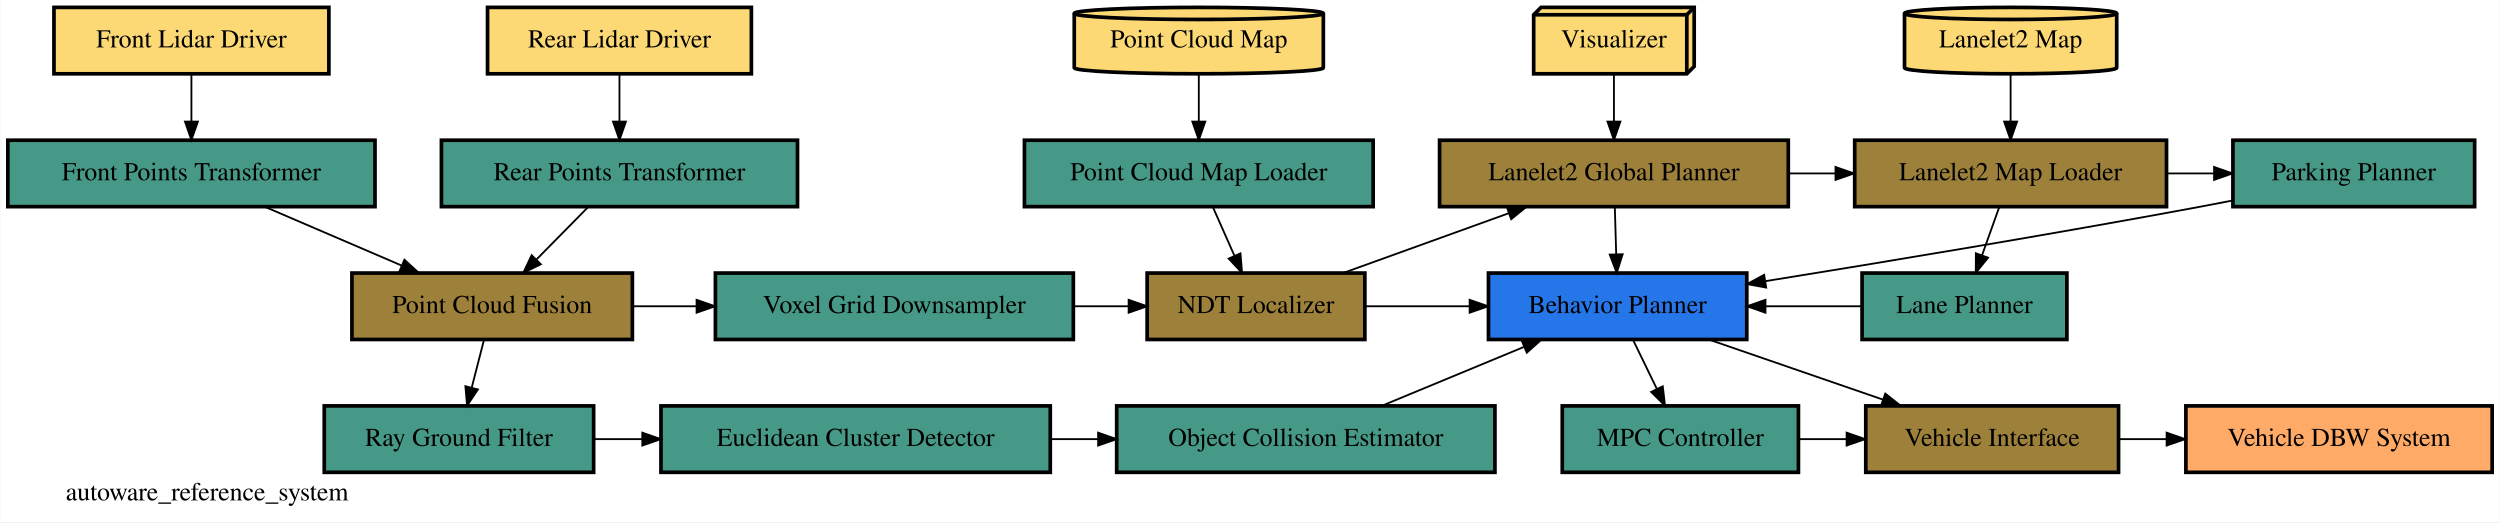
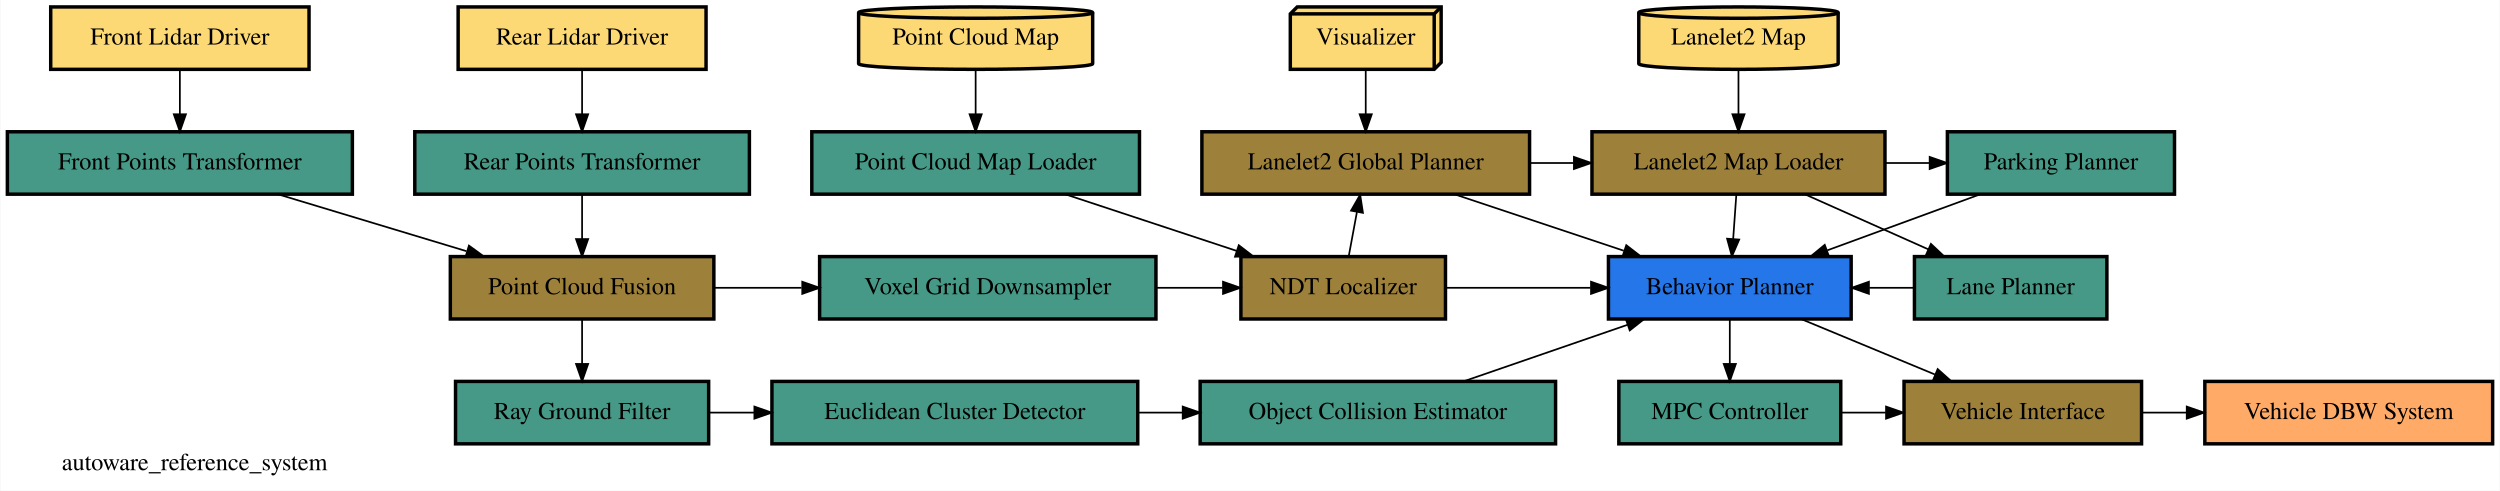
- <svg xmlns="http://www.w3.org/2000/svg" width="1355pt" height="283pt" viewBox="0.00 0.00 1354.50 283.00">
+ <svg xmlns="http://www.w3.org/2000/svg" width="1442pt" height="283pt" viewBox="0.00 0.00 1441.50 283.00">
  <g id="graph0" class="graph" transform="scale(1 1) rotate(0) translate(4 279)">
-     <polygon fill="white" stroke="transparent" points="-4,4 -4,-279 1350.5,-279 1350.5,4 -4,4" />
+     <polygon fill="white" stroke="transparent" points="-4,4 -4,-279 1437.5,-279 1437.5,4 -4,4" />
    <text text-anchor="middle" x="108" y="-7.8" font-family="Times,serif" font-size="14.00">autoware_reference_system</text>
    <g id="node1" class="node">
      <polygon fill="#fcd975" stroke="black" stroke-width="2" points="174,-275 25,-275 25,-239 174,-239 174,-275" />
      <text text-anchor="middle" x="99.5" y="-253.3" font-family="Times,serif" font-size="14.00">Front Lidar Driver</text>
    </g>
    <g id="node6" class="node">
      <polygon fill="#469986" stroke="black" stroke-width="2" points="199,-203 0,-203 0,-167 199,-167 199,-203" />
      <text text-anchor="middle" x="99.5" y="-181.3" font-family="Times,serif" font-size="14.00">Front Points Transformer</text>
    </g>
    <g id="edge1" class="edge">
      <path fill="none" stroke="black" d="M99.5,-238.7C99.5,-230.98 99.5,-221.71 99.5,-213.11" />
      <polygon fill="black" stroke="black" points="103,-213.1 99.5,-203.1 96,-213.1 103,-213.1" />
    </g>
    <g id="node2" class="node">
      <polygon fill="#fcd975" stroke="black" stroke-width="2" points="403,-275 260,-275 260,-239 403,-239 403,-275" />
      <text text-anchor="middle" x="331.5" y="-253.3" font-family="Times,serif" font-size="14.00">Rear Lidar Driver</text>
    </g>
    <g id="node7" class="node">
      <polygon fill="#469986" stroke="black" stroke-width="2" points="428,-203 235,-203 235,-167 428,-167 428,-203" />
      <text text-anchor="middle" x="331.5" y="-181.3" font-family="Times,serif" font-size="14.00">Rear Points Transformer</text>
    </g>
    <g id="edge2" class="edge">
      <path fill="none" stroke="black" d="M331.5,-238.7C331.5,-230.98 331.5,-221.71 331.5,-213.11" />
      <polygon fill="black" stroke="black" points="335,-213.1 331.5,-203.1 328,-213.1 335,-213.1" />
    </g>
    <g id="node3" class="node">
-       <path fill="#fcd975" stroke="black" stroke-width="2" d="M713,-271.73C713,-273.53 682.75,-275 645.5,-275 608.25,-275 578,-273.53 578,-271.73 578,-271.73 578,-242.27 578,-242.27 578,-240.47 608.25,-239 645.5,-239 682.75,-239 713,-240.47 713,-242.27 713,-242.27 713,-271.73 713,-271.73" />
-       <path fill="none" stroke="black" stroke-width="2" d="M713,-271.73C713,-269.92 682.75,-268.45 645.5,-268.45 608.25,-268.45 578,-269.92 578,-271.73" />
-       <text text-anchor="middle" x="645.5" y="-253.3" font-family="Times,serif" font-size="14.00">Point Cloud Map</text>
+       <path fill="#fcd975" stroke="black" stroke-width="2" d="M626,-271.73C626,-273.53 595.75,-275 558.5,-275 521.25,-275 491,-273.53 491,-271.73 491,-271.73 491,-242.27 491,-242.27 491,-240.47 521.25,-239 558.5,-239 595.75,-239 626,-240.47 626,-242.27 626,-242.27 626,-271.73 626,-271.73" />
+       <path fill="none" stroke="black" stroke-width="2" d="M626,-271.73C626,-269.92 595.75,-268.45 558.5,-268.45 521.25,-268.45 491,-269.92 491,-271.73" />
+       <text text-anchor="middle" x="558.5" y="-253.3" font-family="Times,serif" font-size="14.00">Point Cloud Map</text>
    </g>
    <g id="node8" class="node">
-       <polygon fill="#469986" stroke="black" stroke-width="2" points="740,-203 551,-203 551,-167 740,-167 740,-203" />
-       <text text-anchor="middle" x="645.5" y="-181.3" font-family="Times,serif" font-size="14.00">Point Cloud Map Loader</text>
+       <polygon fill="#469986" stroke="black" stroke-width="2" points="653,-203 464,-203 464,-167 653,-167 653,-203" />
+       <text text-anchor="middle" x="558.5" y="-181.3" font-family="Times,serif" font-size="14.00">Point Cloud Map Loader</text>
    </g>
    <g id="edge3" class="edge">
-       <path fill="none" stroke="black" d="M645.5,-238.7C645.5,-230.98 645.5,-221.71 645.5,-213.11" />
-       <polygon fill="black" stroke="black" points="649,-213.1 645.5,-203.1 642,-213.1 649,-213.1" />
+       <path fill="none" stroke="black" d="M558.5,-238.7C558.5,-230.98 558.5,-221.71 558.5,-213.11" />
+       <polygon fill="black" stroke="black" points="562,-213.1 558.5,-203.1 555,-213.1 562,-213.1" />
    </g>
    <g id="node4" class="node">
-       <polygon fill="#fcd975" stroke="black" stroke-width="2" points="914,-275 831,-275 827,-271 827,-239 910,-239 914,-243 914,-275" />
-       <polyline fill="none" stroke="black" stroke-width="2" points="910,-271 827,-271 " />
-       <polyline fill="none" stroke="black" stroke-width="2" points="910,-271 910,-239 " />
-       <polyline fill="none" stroke="black" stroke-width="2" points="910,-271 914,-275 " />
-       <text text-anchor="middle" x="870.5" y="-253.3" font-family="Times,serif" font-size="14.00">Visualizer</text>
+       <polygon fill="#fcd975" stroke="black" stroke-width="2" points="827,-275 744,-275 740,-271 740,-239 823,-239 827,-243 827,-275" />
+       <polyline fill="none" stroke="black" stroke-width="2" points="823,-271 740,-271 " />
+       <polyline fill="none" stroke="black" stroke-width="2" points="823,-271 823,-239 " />
+       <polyline fill="none" stroke="black" stroke-width="2" points="823,-271 827,-275 " />
+       <text text-anchor="middle" x="783.5" y="-253.3" font-family="Times,serif" font-size="14.00">Visualizer</text>
    </g>
    <g id="node20" class="node">
-       <polygon fill="#9d813b" stroke="black" stroke-width="2" points="965,-203 776,-203 776,-167 965,-167 965,-203" />
-       <text text-anchor="middle" x="870.5" y="-181.3" font-family="Times,serif" font-size="14.00">Lanelet2 Global Planner</text>
+       <polygon fill="#9d813b" stroke="black" stroke-width="2" points="878,-203 689,-203 689,-167 878,-167 878,-203" />
+       <text text-anchor="middle" x="783.5" y="-181.3" font-family="Times,serif" font-size="14.00">Lanelet2 Global Planner</text>
    </g>
    <g id="edge4" class="edge">
-       <path fill="none" stroke="black" d="M870.5,-238.7C870.5,-230.98 870.5,-221.71 870.5,-213.11" />
-       <polygon fill="black" stroke="black" points="874,-213.1 870.5,-203.1 867,-213.1 874,-213.1" />
+       <path fill="none" stroke="black" d="M783.5,-238.7C783.5,-230.98 783.5,-221.71 783.5,-213.11" />
+       <polygon fill="black" stroke="black" points="787,-213.1 783.5,-203.1 780,-213.1 787,-213.1" />
    </g>
    <g id="node5" class="node">
-       <path fill="#fcd975" stroke="black" stroke-width="2" d="M1143,-271.73C1143,-273.53 1117.23,-275 1085.5,-275 1053.77,-275 1028,-273.53 1028,-271.73 1028,-271.73 1028,-242.27 1028,-242.27 1028,-240.47 1053.77,-239 1085.5,-239 1117.23,-239 1143,-240.47 1143,-242.27 1143,-242.27 1143,-271.73 1143,-271.73" />
-       <path fill="none" stroke="black" stroke-width="2" d="M1143,-271.73C1143,-269.92 1117.23,-268.45 1085.5,-268.45 1053.77,-268.45 1028,-269.92 1028,-271.73" />
-       <text text-anchor="middle" x="1085.5" y="-253.3" font-family="Times,serif" font-size="14.00">Lanelet2 Map</text>
+       <path fill="#fcd975" stroke="black" stroke-width="2" d="M1056,-271.73C1056,-273.53 1030.23,-275 998.5,-275 966.77,-275 941,-273.53 941,-271.73 941,-271.73 941,-242.27 941,-242.27 941,-240.47 966.77,-239 998.5,-239 1030.23,-239 1056,-240.47 1056,-242.27 1056,-242.27 1056,-271.73 1056,-271.73" />
+       <path fill="none" stroke="black" stroke-width="2" d="M1056,-271.73C1056,-269.92 1030.23,-268.45 998.5,-268.45 966.77,-268.45 941,-269.92 941,-271.73" />
+       <text text-anchor="middle" x="998.5" y="-253.3" font-family="Times,serif" font-size="14.00">Lanelet2 Map</text>
    </g>
    <g id="node19" class="node">
-       <polygon fill="#9d813b" stroke="black" stroke-width="2" points="1170,-203 1001,-203 1001,-167 1170,-167 1170,-203" />
-       <text text-anchor="middle" x="1085.5" y="-181.3" font-family="Times,serif" font-size="14.00">Lanelet2 Map Loader</text>
+       <polygon fill="#9d813b" stroke="black" stroke-width="2" points="1083,-203 914,-203 914,-167 1083,-167 1083,-203" />
+       <text text-anchor="middle" x="998.5" y="-181.3" font-family="Times,serif" font-size="14.00">Lanelet2 Map Loader</text>
    </g>
    <g id="edge5" class="edge">
-       <path fill="none" stroke="black" d="M1085.5,-238.7C1085.5,-230.98 1085.5,-221.71 1085.5,-213.11" />
-       <polygon fill="black" stroke="black" points="1089,-213.1 1085.5,-203.1 1082,-213.1 1089,-213.1" />
+       <path fill="none" stroke="black" d="M998.5,-238.7C998.5,-230.98 998.5,-221.71 998.5,-213.11" />
+       <polygon fill="black" stroke="black" points="1002,-213.1 998.5,-203.1 995,-213.1 1002,-213.1" />
    </g>
    <g id="node16" class="node">
-       <polygon fill="#9d813b" stroke="black" stroke-width="2" points="338.5,-131 186.5,-131 186.5,-95 338.5,-95 338.5,-131" />
-       <text text-anchor="middle" x="262.5" y="-109.3" font-family="Times,serif" font-size="14.00">Point Cloud Fusion</text>
+       <polygon fill="#9d813b" stroke="black" stroke-width="2" points="407.5,-131 255.5,-131 255.5,-95 407.5,-95 407.5,-131" />
+       <text text-anchor="middle" x="331.5" y="-109.3" font-family="Times,serif" font-size="14.00">Point Cloud Fusion</text>
    </g>
    <g id="edge6" class="edge">
-       <path fill="none" stroke="black" d="M139.37,-166.88C161.66,-157.31 189.62,-145.3 213.26,-135.15" />
-       <polygon fill="black" stroke="black" points="214.95,-138.23 222.76,-131.07 212.19,-131.8 214.95,-138.23" />
+       <path fill="none" stroke="black" d="M155.96,-166.97C188.8,-157.06 230.37,-144.51 264.81,-134.12" />
+       <polygon fill="black" stroke="black" points="266.23,-137.35 274.79,-131.11 264.21,-130.65 266.23,-137.35" />
    </g>
    <g id="edge7" class="edge">
-       <path fill="none" stroke="black" d="M314.44,-166.7C306,-158.14 295.68,-147.66 286.46,-138.3" />
-       <polygon fill="black" stroke="black" points="288.87,-135.77 279.36,-131.1 283.89,-140.68 288.87,-135.77" />
+       <path fill="none" stroke="black" d="M331.5,-166.7C331.5,-158.98 331.5,-149.71 331.5,-141.11" />
+       <polygon fill="black" stroke="black" points="335,-141.1 331.5,-131.1 328,-141.1 335,-141.1" />
    </g>
    <g id="node17" class="node">
-       <polygon fill="#9d813b" stroke="black" stroke-width="2" points="735.5,-131 617.5,-131 617.5,-95 735.5,-95 735.5,-131" />
-       <text text-anchor="middle" x="676.5" y="-109.3" font-family="Times,serif" font-size="14.00">NDT Localizer</text>
+       <polygon fill="#9d813b" stroke="black" stroke-width="2" points="829.5,-131 711.5,-131 711.5,-95 829.5,-95 829.5,-131" />
+       <text text-anchor="middle" x="770.5" y="-109.3" font-family="Times,serif" font-size="14.00">NDT Localizer</text>
    </g>
    <g id="edge8" class="edge">
-       <path fill="none" stroke="black" d="M653.16,-166.7C656.69,-158.73 660.96,-149.1 664.87,-140.26" />
-       <polygon fill="black" stroke="black" points="668.08,-141.67 668.93,-131.1 661.68,-138.83 668.08,-141.67" />
+       <path fill="none" stroke="black" d="M610.09,-166.97C639.97,-157.1 677.76,-144.62 709.16,-134.25" />
+       <polygon fill="black" stroke="black" points="710.28,-137.57 718.68,-131.11 708.09,-130.92 710.28,-137.57" />
    </g>
    <g id="node9" class="node">
-       <polygon fill="#469986" stroke="black" stroke-width="2" points="577.5,-131 383.5,-131 383.5,-95 577.5,-95 577.5,-131" />
-       <text text-anchor="middle" x="480.5" y="-109.3" font-family="Times,serif" font-size="14.00">Voxel Grid Downsampler</text>
+       <polygon fill="#469986" stroke="black" stroke-width="2" points="662.5,-131 468.5,-131 468.5,-95 662.5,-95 662.5,-131" />
+       <text text-anchor="middle" x="565.5" y="-109.3" font-family="Times,serif" font-size="14.00">Voxel Grid Downsampler</text>
+     </g>
+     <g id="edge17" class="edge">
+       <path fill="none" stroke="black" d="M662.79,-113C675.52,-113 688.25,-113 700.97,-113" />
+       <polygon fill="black" stroke="black" points="701.18,-116.5 711.18,-113 701.18,-109.5 701.18,-116.5" />
+     </g>
+     <g id="node10" class="node">
+       <polygon fill="#469986" stroke="black" stroke-width="2" points="404.5,-59 258.5,-59 258.5,-23 404.5,-23 404.5,-59" />
+       <text text-anchor="middle" x="331.5" y="-37.3" font-family="Times,serif" font-size="14.00">Ray Ground Filter</text>
+     </g>
+     <g id="node11" class="node">
+       <polygon fill="#469986" stroke="black" stroke-width="2" points="652,-59 441,-59 441,-23 652,-23 652,-59" />
+       <text text-anchor="middle" x="546.5" y="-37.3" font-family="Times,serif" font-size="14.00">Euclidean Cluster Detector</text>
+     </g>
+     <g id="edge23" class="edge">
+       <path fill="none" stroke="black" d="M404.57,-41C413.27,-41 421.97,-41 430.67,-41" />
+       <polygon fill="black" stroke="black" points="430.88,-44.5 440.88,-41 430.88,-37.5 430.88,-44.5" />
+     </g>
+     <g id="node12" class="node">
+       <polygon fill="#469986" stroke="black" stroke-width="2" points="893,-59 688,-59 688,-23 893,-23 893,-59" />
+       <text text-anchor="middle" x="790.5" y="-37.3" font-family="Times,serif" font-size="14.00">Object Collision Estimator</text>
+     </g>
+     <g id="edge24" class="edge">
+       <path fill="none" stroke="black" d="M652.3,-41C660.83,-41 669.37,-41 677.91,-41" />
+       <polygon fill="black" stroke="black" points="677.93,-44.5 687.93,-41 677.93,-37.5 677.93,-44.5" />
+     </g>
+     <g id="node21" class="node">
+       <polygon fill="#2576e8" stroke="black" stroke-width="2" points="1063.5,-131 923.5,-131 923.5,-95 1063.5,-95 1063.5,-131" />
+       <text text-anchor="middle" x="993.5" y="-109.3" font-family="Times,serif" font-size="14.00">Behavior Planner</text>
+     </g>
+     <g id="edge25" class="edge">
+       <path fill="none" stroke="black" d="M840.12,-59.11C868.65,-68.95 904.65,-81.36 934.6,-91.69" />
+       <polygon fill="black" stroke="black" points="933.51,-95.01 944.1,-94.97 935.79,-88.4 933.51,-95.01" />
+     </g>
+     <g id="node13" class="node">
+       <polygon fill="#469986" stroke="black" stroke-width="2" points="1057.5,-59 929.5,-59 929.5,-23 1057.5,-23 1057.5,-59" />
+       <text text-anchor="middle" x="993.5" y="-37.3" font-family="Times,serif" font-size="14.00">MPC Controller</text>
+     </g>
+     <g id="node18" class="node">
+       <polygon fill="#9d813b" stroke="black" stroke-width="2" points="1231,-59 1094,-59 1094,-23 1231,-23 1231,-59" />
+       <text text-anchor="middle" x="1162.5" y="-37.3" font-family="Times,serif" font-size="14.00">Vehicle Interface</text>
+     </g>
+     <g id="edge26" class="edge">
+       <path fill="none" stroke="black" d="M1057.54,-41C1066.18,-41 1074.82,-41 1083.47,-41" />
+       <polygon fill="black" stroke="black" points="1083.62,-44.5 1093.62,-41 1083.62,-37.5 1083.62,-44.5" />
+     </g>
+     <g id="node14" class="node">
+       <polygon fill="#469986" stroke="black" stroke-width="2" points="1211,-131 1100,-131 1100,-95 1211,-95 1211,-131" />
+       <text text-anchor="middle" x="1155.5" y="-109.3" font-family="Times,serif" font-size="14.00">Lane Planner</text>
+     </g>
+     <g id="edge22" class="edge">
+       <path fill="none" stroke="black" d="M1099.94,-113C1091.27,-113 1082.6,-113 1073.92,-113" />
+       <polygon fill="black" stroke="black" points="1073.74,-109.5 1063.74,-113 1073.74,-116.5 1073.74,-109.5" />
+     </g>
+     <g id="node15" class="node">
+       <polygon fill="#469986" stroke="black" stroke-width="2" points="1250,-203 1119,-203 1119,-167 1250,-167 1250,-203" />
+       <text text-anchor="middle" x="1184.5" y="-181.3" font-family="Times,serif" font-size="14.00">Parking Planner</text>
+     </g>
+     <g id="edge13" class="edge">
+       <path fill="none" stroke="black" d="M1137.78,-166.88C1111.2,-157.14 1077.74,-144.87 1049.73,-134.61" />
+       <polygon fill="black" stroke="black" points="1050.67,-131.22 1040.07,-131.07 1048.26,-137.8 1050.67,-131.22" />
    </g>
    <g id="edge16" class="edge">
-       <path fill="none" stroke="black" d="M577.73,-113C587.57,-113 597.4,-113 607.23,-113" />
-       <polygon fill="black" stroke="black" points="607.47,-116.5 617.47,-113 607.47,-109.5 607.47,-116.5" />
-     </g>
-     <g id="node10" class="node">
-       <polygon fill="#469986" stroke="black" stroke-width="2" points="317.5,-59 171.5,-59 171.5,-23 317.5,-23 317.5,-59" />
-       <text text-anchor="middle" x="244.5" y="-37.3" font-family="Times,serif" font-size="14.00">Ray Ground Filter</text>
-     </g>
-     <g id="node11" class="node">
-       <polygon fill="#469986" stroke="black" stroke-width="2" points="565,-59 354,-59 354,-23 565,-23 565,-59" />
-       <text text-anchor="middle" x="459.5" y="-37.3" font-family="Times,serif" font-size="14.00">Euclidean Cluster Detector</text>
-     </g>
-     <g id="edge22" class="edge">
-       <path fill="none" stroke="black" d="M317.57,-41C326.27,-41 334.97,-41 343.67,-41" />
-       <polygon fill="black" stroke="black" points="343.88,-44.5 353.88,-41 343.88,-37.5 343.88,-44.5" />
-     </g>
-     <g id="node12" class="node">
-       <polygon fill="#469986" stroke="black" stroke-width="2" points="806,-59 601,-59 601,-23 806,-23 806,-59" />
-       <text text-anchor="middle" x="703.5" y="-37.3" font-family="Times,serif" font-size="14.00">Object Collision Estimator</text>
-     </g>
-     <g id="edge23" class="edge">
-       <path fill="none" stroke="black" d="M565.3,-41C573.83,-41 582.37,-41 590.91,-41" />
-       <polygon fill="black" stroke="black" points="590.93,-44.5 600.93,-41 590.93,-37.5 590.93,-44.5" />
-     </g>
-     <g id="node21" class="node">
-       <polygon fill="#2576e8" stroke="black" stroke-width="2" points="942.5,-131 802.5,-131 802.5,-95 942.5,-95 942.5,-131" />
-       <text text-anchor="middle" x="872.5" y="-109.3" font-family="Times,serif" font-size="14.00">Behavior Planner</text>
-     </g>
-     <g id="edge24" class="edge">
-       <path fill="none" stroke="black" d="M744.71,-59.07C767.89,-68.67 797.03,-80.74 821.63,-90.93" />
-       <polygon fill="black" stroke="black" points="820.58,-94.28 831.16,-94.88 823.26,-87.82 820.58,-94.28" />
-     </g>
-     <g id="node13" class="node">
-       <polygon fill="#469986" stroke="black" stroke-width="2" points="970.5,-59 842.5,-59 842.5,-23 970.5,-23 970.5,-59" />
-       <text text-anchor="middle" x="906.5" y="-37.3" font-family="Times,serif" font-size="14.00">MPC Controller</text>
-     </g>
-     <g id="node18" class="node">
-       <polygon fill="#9d813b" stroke="black" stroke-width="2" points="1144,-59 1007,-59 1007,-23 1144,-23 1144,-59" />
-       <text text-anchor="middle" x="1075.5" y="-37.3" font-family="Times,serif" font-size="14.00">Vehicle Interface</text>
-     </g>
-     <g id="edge25" class="edge">
-       <path fill="none" stroke="black" d="M970.54,-41C979.18,-41 987.82,-41 996.47,-41" />
-       <polygon fill="black" stroke="black" points="996.62,-44.5 1006.62,-41 996.62,-37.5 996.62,-44.5" />
-     </g>
-     <g id="node14" class="node">
-       <polygon fill="#469986" stroke="black" stroke-width="2" points="1116,-131 1005,-131 1005,-95 1116,-95 1116,-131" />
-       <text text-anchor="middle" x="1060.5" y="-109.3" font-family="Times,serif" font-size="14.00">Lane Planner</text>
+       <path fill="none" stroke="black" d="M407.82,-113C424.57,-113 441.32,-113 458.07,-113" />
+       <polygon fill="black" stroke="black" points="458.49,-116.5 468.49,-113 458.49,-109.5 458.49,-116.5" />
+     </g>
+     <g id="edge15" class="edge">
+       <path fill="none" stroke="black" d="M331.5,-94.7C331.5,-86.98 331.5,-77.71 331.5,-69.11" />
+       <polygon fill="black" stroke="black" points="335,-69.1 331.5,-59.1 328,-69.1 335,-69.1" />
+     </g>
+     <g id="edge19" class="edge">
+       <path fill="none" stroke="black" d="M773.68,-131.1C775.1,-138.79 776.82,-148.05 778.42,-156.67" />
+       <polygon fill="black" stroke="black" points="775.02,-157.5 780.29,-166.7 781.9,-156.23 775.02,-157.5" />
+     </g>
+     <g id="edge18" class="edge">
+       <path fill="none" stroke="black" d="M829.73,-113C857.56,-113 885.38,-113 913.2,-113" />
+       <polygon fill="black" stroke="black" points="913.45,-116.5 923.45,-113 913.45,-109.5 913.45,-116.5" />
+     </g>
+     <g id="node22" class="node">
+       <polygon fill="#ffaa66" stroke="black" stroke-width="2" points="1433.5,-59 1267.5,-59 1267.5,-23 1433.5,-23 1433.5,-59" />
+       <text text-anchor="middle" x="1350.5" y="-37.3" font-family="Times,serif" font-size="14.00">Vehicle DBW System</text>
+     </g>
+     <g id="edge27" class="edge">
+       <path fill="none" stroke="black" d="M1231.16,-41C1239.76,-41 1248.36,-41 1256.96,-41" />
+       <polygon fill="black" stroke="black" points="1257.06,-44.5 1267.06,-41 1257.06,-37.5 1257.06,-44.5" />
+     </g>
+     <g id="edge14" class="edge">
+       <path fill="none" stroke="black" d="M1036.91,-166.88C1058.37,-157.31 1085.3,-145.3 1108.07,-135.15" />
+       <polygon fill="black" stroke="black" points="1109.51,-138.34 1117.22,-131.07 1106.66,-131.94 1109.51,-138.34" />
+     </g>
+     <g id="edge12" class="edge">
+       <path fill="none" stroke="black" d="M1083.14,-185C1091.68,-185 1100.22,-185 1108.76,-185" />
+       <polygon fill="black" stroke="black" points="1108.78,-188.5 1118.78,-185 1108.78,-181.5 1108.78,-188.5" />
+     </g>
+     <g id="edge11" class="edge">
+       <path fill="none" stroke="black" d="M997.26,-166.7C996.71,-158.98 996.05,-149.71 995.44,-141.11" />
+       <polygon fill="black" stroke="black" points="998.93,-140.83 994.72,-131.1 991.94,-141.33 998.93,-140.83" />
+     </g>
+     <g id="edge9" class="edge">
+       <path fill="none" stroke="black" d="M878.4,-185C886.74,-185 895.08,-185 903.42,-185" />
+       <polygon fill="black" stroke="black" points="903.59,-188.5 913.59,-185 903.59,-181.5 903.59,-188.5" />
+     </g>
+     <g id="edge10" class="edge">
+       <path fill="none" stroke="black" d="M834.6,-166.97C864.07,-157.14 901.31,-144.73 932.33,-134.39" />
+       <polygon fill="black" stroke="black" points="933.79,-137.59 942.17,-131.11 931.57,-130.95 933.79,-137.59" />
+     </g>
+     <g id="edge20" class="edge">
+       <path fill="none" stroke="black" d="M993.5,-94.7C993.5,-86.98 993.5,-77.71 993.5,-69.11" />
+       <polygon fill="black" stroke="black" points="997,-69.1 993.5,-59.1 990,-69.1 997,-69.1" />
    </g>
    <g id="edge21" class="edge">
-       <path fill="none" stroke="black" d="M1004.79,-113C987.47,-113 970.15,-113 952.83,-113" />
-       <polygon fill="black" stroke="black" points="952.63,-109.5 942.63,-113 952.63,-116.5 952.63,-109.5" />
-     </g>
-     <g id="node15" class="node">
-       <polygon fill="#469986" stroke="black" stroke-width="2" points="1337,-203 1206,-203 1206,-167 1337,-167 1337,-203" />
-       <text text-anchor="middle" x="1271.5" y="-181.3" font-family="Times,serif" font-size="14.00">Parking Planner</text>
-     </g>
-     <g id="edge12" class="edge">
-       <path fill="none" stroke="black" d="M1205.85,-170.33C1199.99,-169.17 1194.14,-168.05 1188.5,-167 1108.43,-152.09 1016.58,-136.9 952.62,-126.62" />
-       <polygon fill="black" stroke="black" points="953.03,-123.14 942.6,-125.02 951.92,-130.06 953.03,-123.14" />
-     </g>
-     <g id="edge15" class="edge">
-       <path fill="none" stroke="black" d="M338.71,-113C350.21,-113 361.7,-113 373.2,-113" />
-       <polygon fill="black" stroke="black" points="373.3,-116.5 383.3,-113 373.3,-109.5 373.3,-116.5" />
-     </g>
-     <g id="edge14" class="edge">
-       <path fill="none" stroke="black" d="M258.05,-94.7C256.05,-86.9 253.63,-77.51 251.4,-68.83" />
-       <polygon fill="black" stroke="black" points="254.78,-67.92 248.9,-59.1 248,-69.66 254.78,-67.92" />
-     </g>
-     <g id="edge18" class="edge">
-       <path fill="none" stroke="black" d="M723.8,-131.07C750.89,-140.84 785.05,-153.17 813.6,-163.47" />
-       <polygon fill="black" stroke="black" points="812.45,-166.77 823.04,-166.88 814.82,-160.19 812.45,-166.77" />
-     </g>
-     <g id="edge17" class="edge">
-       <path fill="none" stroke="black" d="M735.84,-113C754.62,-113 773.39,-113 792.17,-113" />
-       <polygon fill="black" stroke="black" points="792.3,-116.5 802.3,-113 792.3,-109.5 792.3,-116.5" />
-     </g>
-     <g id="node22" class="node">
-       <polygon fill="#ffaa66" stroke="black" stroke-width="2" points="1346.5,-59 1180.5,-59 1180.5,-23 1346.5,-23 1346.5,-59" />
-       <text text-anchor="middle" x="1263.5" y="-37.3" font-family="Times,serif" font-size="14.00">Vehicle DBW System</text>
-     </g>
-     <g id="edge26" class="edge">
-       <path fill="none" stroke="black" d="M1144.16,-41C1152.76,-41 1161.36,-41 1169.96,-41" />
-       <polygon fill="black" stroke="black" points="1170.06,-44.5 1180.06,-41 1170.06,-37.5 1170.06,-44.5" />
-     </g>
-     <g id="edge13" class="edge">
-       <path fill="none" stroke="black" d="M1079.32,-166.7C1076.5,-158.81 1073.11,-149.3 1069.98,-140.55" />
-       <polygon fill="black" stroke="black" points="1073.27,-139.34 1066.61,-131.1 1066.68,-141.7 1073.27,-139.34" />
-     </g>
-     <g id="edge11" class="edge">
-       <path fill="none" stroke="black" d="M1170.14,-185C1178.68,-185 1187.22,-185 1195.76,-185" />
-       <polygon fill="black" stroke="black" points="1195.78,-188.5 1205.78,-185 1195.78,-181.5 1195.78,-188.5" />
-     </g>
-     <g id="edge9" class="edge">
-       <path fill="none" stroke="black" d="M965.4,-185C973.74,-185 982.08,-185 990.42,-185" />
-       <polygon fill="black" stroke="black" points="990.59,-188.5 1000.59,-185 990.59,-181.5 990.59,-188.5" />
-     </g>
-     <g id="edge10" class="edge">
-       <path fill="none" stroke="black" d="M870.99,-166.7C871.21,-158.98 871.48,-149.71 871.73,-141.11" />
-       <polygon fill="black" stroke="black" points="875.22,-141.2 872.01,-131.1 868.23,-141 875.22,-141.2" />
-     </g>
-     <g id="edge19" class="edge">
-       <path fill="none" stroke="black" d="M880.9,-94.7C884.77,-86.73 889.45,-77.1 893.74,-68.26" />
-       <polygon fill="black" stroke="black" points="896.97,-69.63 898.19,-59.1 890.67,-66.57 896.97,-69.63" />
-     </g>
-     <g id="edge20" class="edge">
-       <path fill="none" stroke="black" d="M921.9,-94.97C950.39,-85.14 986.39,-72.73 1016.37,-62.39" />
-       <polygon fill="black" stroke="black" points="1017.57,-65.68 1025.88,-59.11 1015.28,-59.06 1017.57,-65.68" />
+       <path fill="none" stroke="black" d="M1034.84,-94.88C1058.05,-85.26 1087.19,-73.19 1111.77,-63.01" />
+       <polygon fill="black" stroke="black" points="1113.39,-66.13 1121.29,-59.07 1110.71,-59.66 1113.39,-66.13" />
    </g>
  </g>
</svg>
